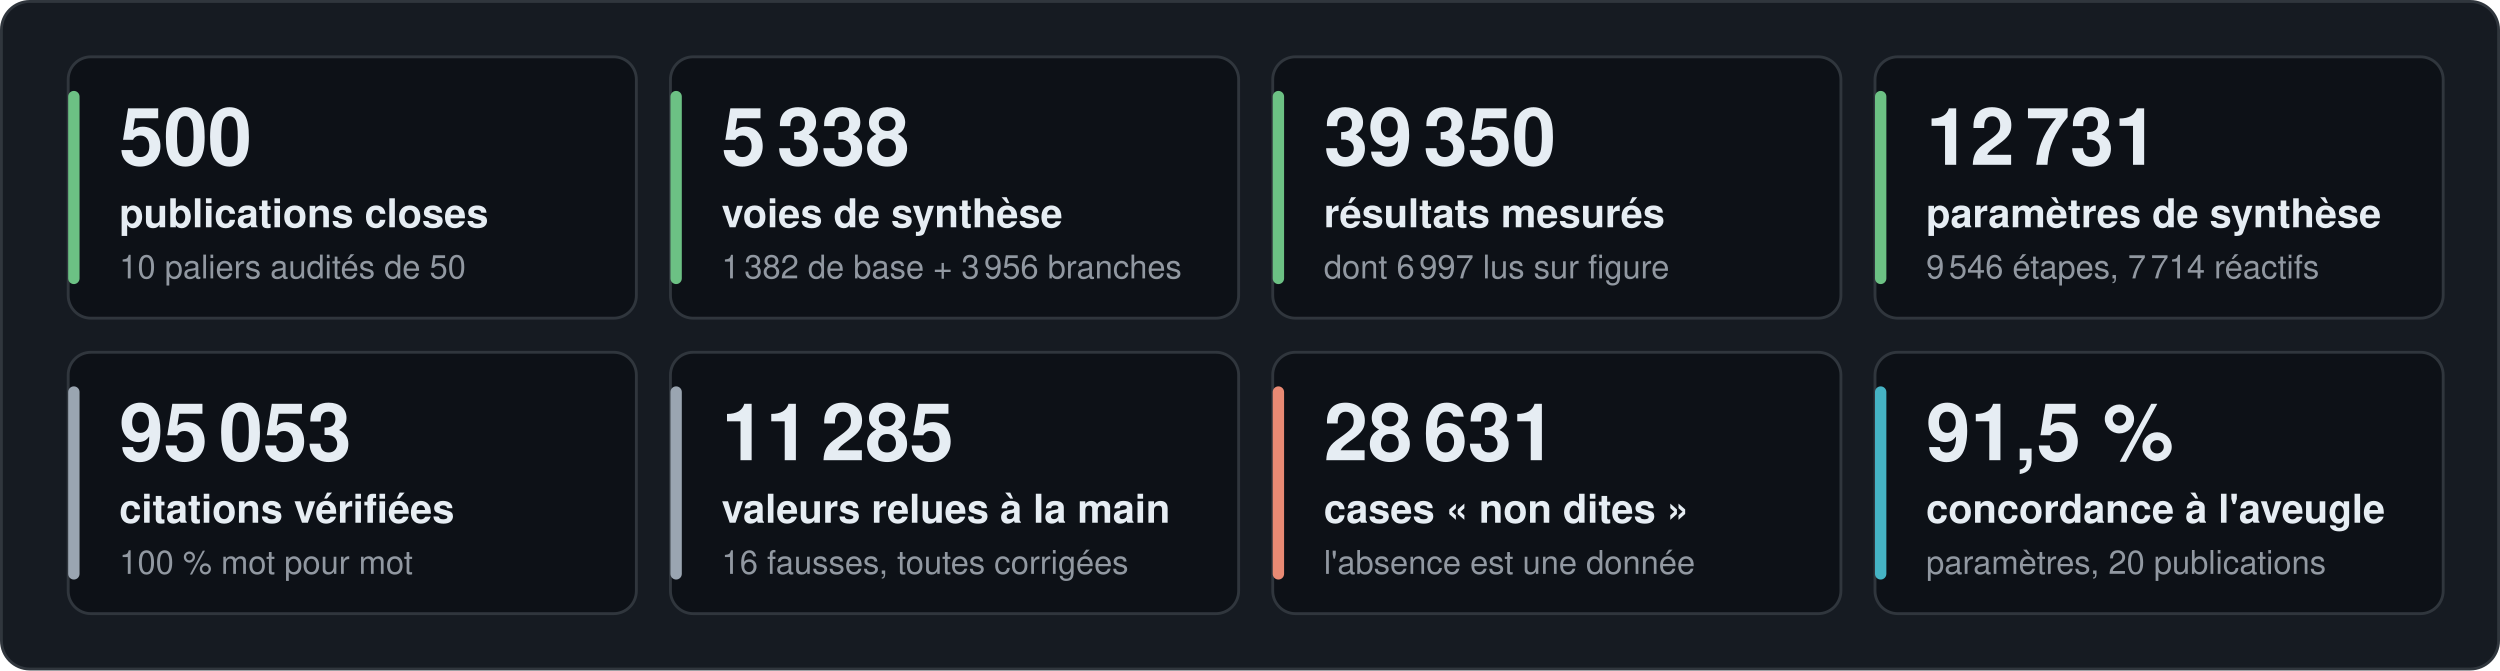
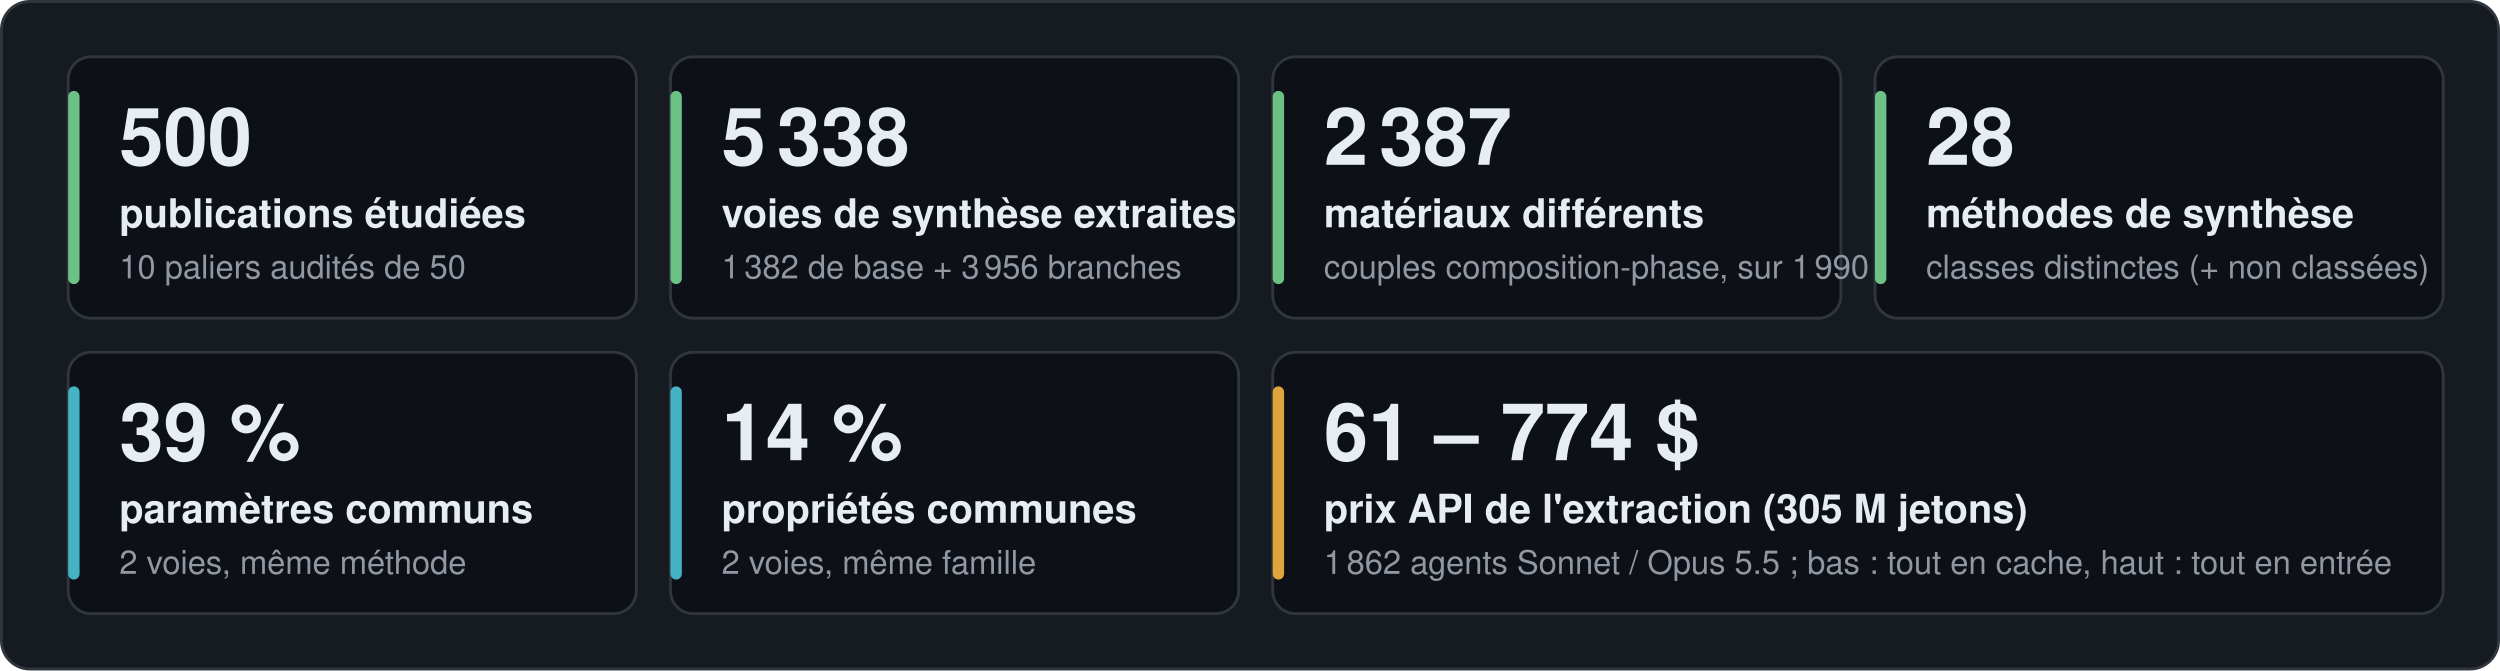
<svg xmlns="http://www.w3.org/2000/svg" viewBox="0 0 880 236" width="880" height="236" role="img" aria-label="Chiffres clés de la base">
  <style>text{font-family:'Source Sans 3',system-ui,-apple-system,'Segoe UI',Helvetica,Arial,sans-serif;fill:#e6edf3}.m{fill:#9198a1}</style>
  <defs>
    <marker id="a" viewBox="0 0 10 10" refX="9" refY="5" markerWidth="7" markerHeight="7" orient="auto-start-reverse">
      <path d="M0,0L10,5L0,10z" fill="#9198a1" />
    </marker>
  </defs>
  <rect x=".5" y=".5" width="879" height="235" rx="10" fill="#161b22" stroke="#30363d" />
  <rect x="24" y="20" width="200" height="92" rx="8" fill="#0d1117" stroke="#30363d" />
  <rect x="24" y="32" width="4" height="68" rx="2" fill="#6cc184" />
  <text x="42" y="58" font-size="28" font-weight="700" text-anchor="start" fill="#6cc184">500</text>
-   <text x="42" y="80" font-size="14" font-weight="600" text-anchor="start">publications closes</text>
+   <text x="42" y="80" font-size="14" font-weight="600" text-anchor="start">publications étudiées</text>
  <text x="42" y="98" font-size="11.5" font-weight="400" text-anchor="start" class="m">10 paliers audités de 50</text>
  <rect x="236" y="20" width="200" height="92" rx="8" fill="#0d1117" stroke="#30363d" />
  <rect x="236" y="32" width="4" height="68" rx="2" fill="#6cc184" />
  <text x="254" y="58" font-size="28" font-weight="700" text-anchor="start" fill="#6cc184">5 338</text>
-   <text x="254" y="80" font-size="14" font-weight="600" text-anchor="start">voies de synthèse</text>
+   <text x="254" y="80" font-size="14" font-weight="600" text-anchor="start">voies de synthèse extraites</text>
  <text x="254" y="98" font-size="11.5" font-weight="400" text-anchor="start" class="m">1 382 de base + 3 956 branches</text>
  <rect x="448" y="20" width="200" height="92" rx="8" fill="#0d1117" stroke="#30363d" />
  <rect x="448" y="32" width="4" height="68" rx="2" fill="#6cc184" />
-   <text x="466" y="58" font-size="28" font-weight="700" text-anchor="start" fill="#6cc184">39 350</text>
-   <text x="466" y="80" font-size="14" font-weight="600" text-anchor="start">résultats mesurés</text>
-   <text x="466" y="98" font-size="11.5" font-weight="400" text-anchor="start" class="m">dont 6 997 lus sur figure</text>
+   <text x="466" y="58" font-size="28" font-weight="700" text-anchor="start" fill="#6cc184">2 387</text>
+   <text x="466" y="80" font-size="14" font-weight="600" text-anchor="start">matériaux différents</text>
+   <text x="466" y="98" font-size="11.5" font-weight="400" text-anchor="start" class="m">couples composition-phase, sur 1 990 compositions</text>
  <rect x="660" y="20" width="200" height="92" rx="8" fill="#0d1117" stroke="#30363d" />
  <rect x="660" y="32" width="4" height="68" rx="2" fill="#6cc184" />
-   <text x="678" y="58" font-size="28" font-weight="700" text-anchor="start" fill="#6cc184">12 731</text>
-   <text x="678" y="80" font-size="14" font-weight="600" text-anchor="start">paramètres de synthèse</text>
-   <text x="678" y="98" font-size="11.5" font-weight="400" text-anchor="start" class="m">9 546 étapes, 7 714 réactifs</text>
+   <text x="678" y="58" font-size="28" font-weight="700" text-anchor="start" fill="#6cc184">28</text>
+   <text x="678" y="80" font-size="14" font-weight="600" text-anchor="start">méthodes de synthèse</text>
+   <text x="678" y="98" font-size="11.5" font-weight="400" text-anchor="start" class="m">classes distinctes (+ non classées)</text>
  <rect x="24" y="124" width="200" height="92" rx="8" fill="#0d1117" stroke="#30363d" />
-   <rect x="24" y="136" width="4" height="68" rx="2" fill="#9aa5b1" />
-   <text x="42" y="162" font-size="28" font-weight="700" text-anchor="start" fill="#9aa5b1">95 053</text>
-   <text x="42" y="184" font-size="14" font-weight="600" text-anchor="start">citations vérifiées</text>
-   <text x="42" y="202" font-size="11.5" font-weight="400" text-anchor="start" class="m">100 % mot pour mot</text>
+   <rect x="24" y="136" width="4" height="68" rx="2" fill="#45b3c4" />
+   <text x="42" y="162" font-size="28" font-weight="700" text-anchor="start" fill="#45b3c4">39 %</text>
+   <text x="42" y="184" font-size="14" font-weight="600" text-anchor="start">paramètres communs</text>
+   <text x="42" y="202" font-size="11.5" font-weight="400" text-anchor="start" class="m">2 voies, même méthode</text>
  <rect x="236" y="124" width="200" height="92" rx="8" fill="#0d1117" stroke="#30363d" />
-   <rect x="236" y="136" width="4" height="68" rx="2" fill="#9aa5b1" />
-   <text x="254" y="162" font-size="28" font-weight="700" text-anchor="start" fill="#9aa5b1">11 285</text>
-   <text x="254" y="184" font-size="14" font-weight="600" text-anchor="start">valeurs relues à la main</text>
-   <text x="254" y="202" font-size="11.5" font-weight="400" text-anchor="start" class="m">16 fausses, toutes corrigées</text>
-   <rect x="448" y="124" width="200" height="92" rx="8" fill="#0d1117" stroke="#30363d" />
-   <rect x="448" y="136" width="4" height="68" rx="2" fill="#e98a74" />
-   <text x="466" y="162" font-size="28" font-weight="700" text-anchor="start" fill="#e98a74">28 631</text>
-   <text x="466" y="184" font-size="14" font-weight="600" text-anchor="start">cases « non dites »</text>
-   <text x="466" y="202" font-size="11.5" font-weight="400" text-anchor="start" class="m">l'absence est une donnée</text>
-   <rect x="660" y="124" width="200" height="92" rx="8" fill="#0d1117" stroke="#30363d" />
-   <rect x="660" y="136" width="4" height="68" rx="2" fill="#45b3c4" />
-   <text x="678" y="162" font-size="28" font-weight="700" text-anchor="start" fill="#45b3c4">91,5 %</text>
-   <text x="678" y="184" font-size="14" font-weight="600" text-anchor="start">concordance à l'aveugle</text>
-   <text x="678" y="202" font-size="11.5" font-weight="400" text-anchor="start" class="m">paramètres, 20 publications</text>
+   <rect x="236" y="136" width="4" height="68" rx="2" fill="#45b3c4" />
+   <text x="254" y="162" font-size="28" font-weight="700" text-anchor="start" fill="#45b3c4">14 %</text>
+   <text x="254" y="184" font-size="14" font-weight="600" text-anchor="start">propriétés communes</text>
+   <text x="254" y="202" font-size="11.5" font-weight="400" text-anchor="start" class="m">2 voies, même famille</text>
+   <rect x="448" y="124" width="412" height="92" rx="8" fill="#0d1117" stroke="#30363d" />
+   <rect x="448" y="136" width="4" height="68" rx="2" fill="#e0a43c" />
+   <text x="466" y="162" font-size="28" font-weight="700" text-anchor="start" fill="#e0a43c">61 – 774 $</text>
+   <text x="466" y="184" font-size="14" font-weight="600" text-anchor="start">prix API de l'extraction (305 M jetons)</text>
+   <text x="466" y="202" font-size="11.5" font-weight="400" text-anchor="start" class="m">1 862 agents Sonnet / Opus 5.5 ; bas : tout en cache, haut : tout en entrée</text>
</svg>
